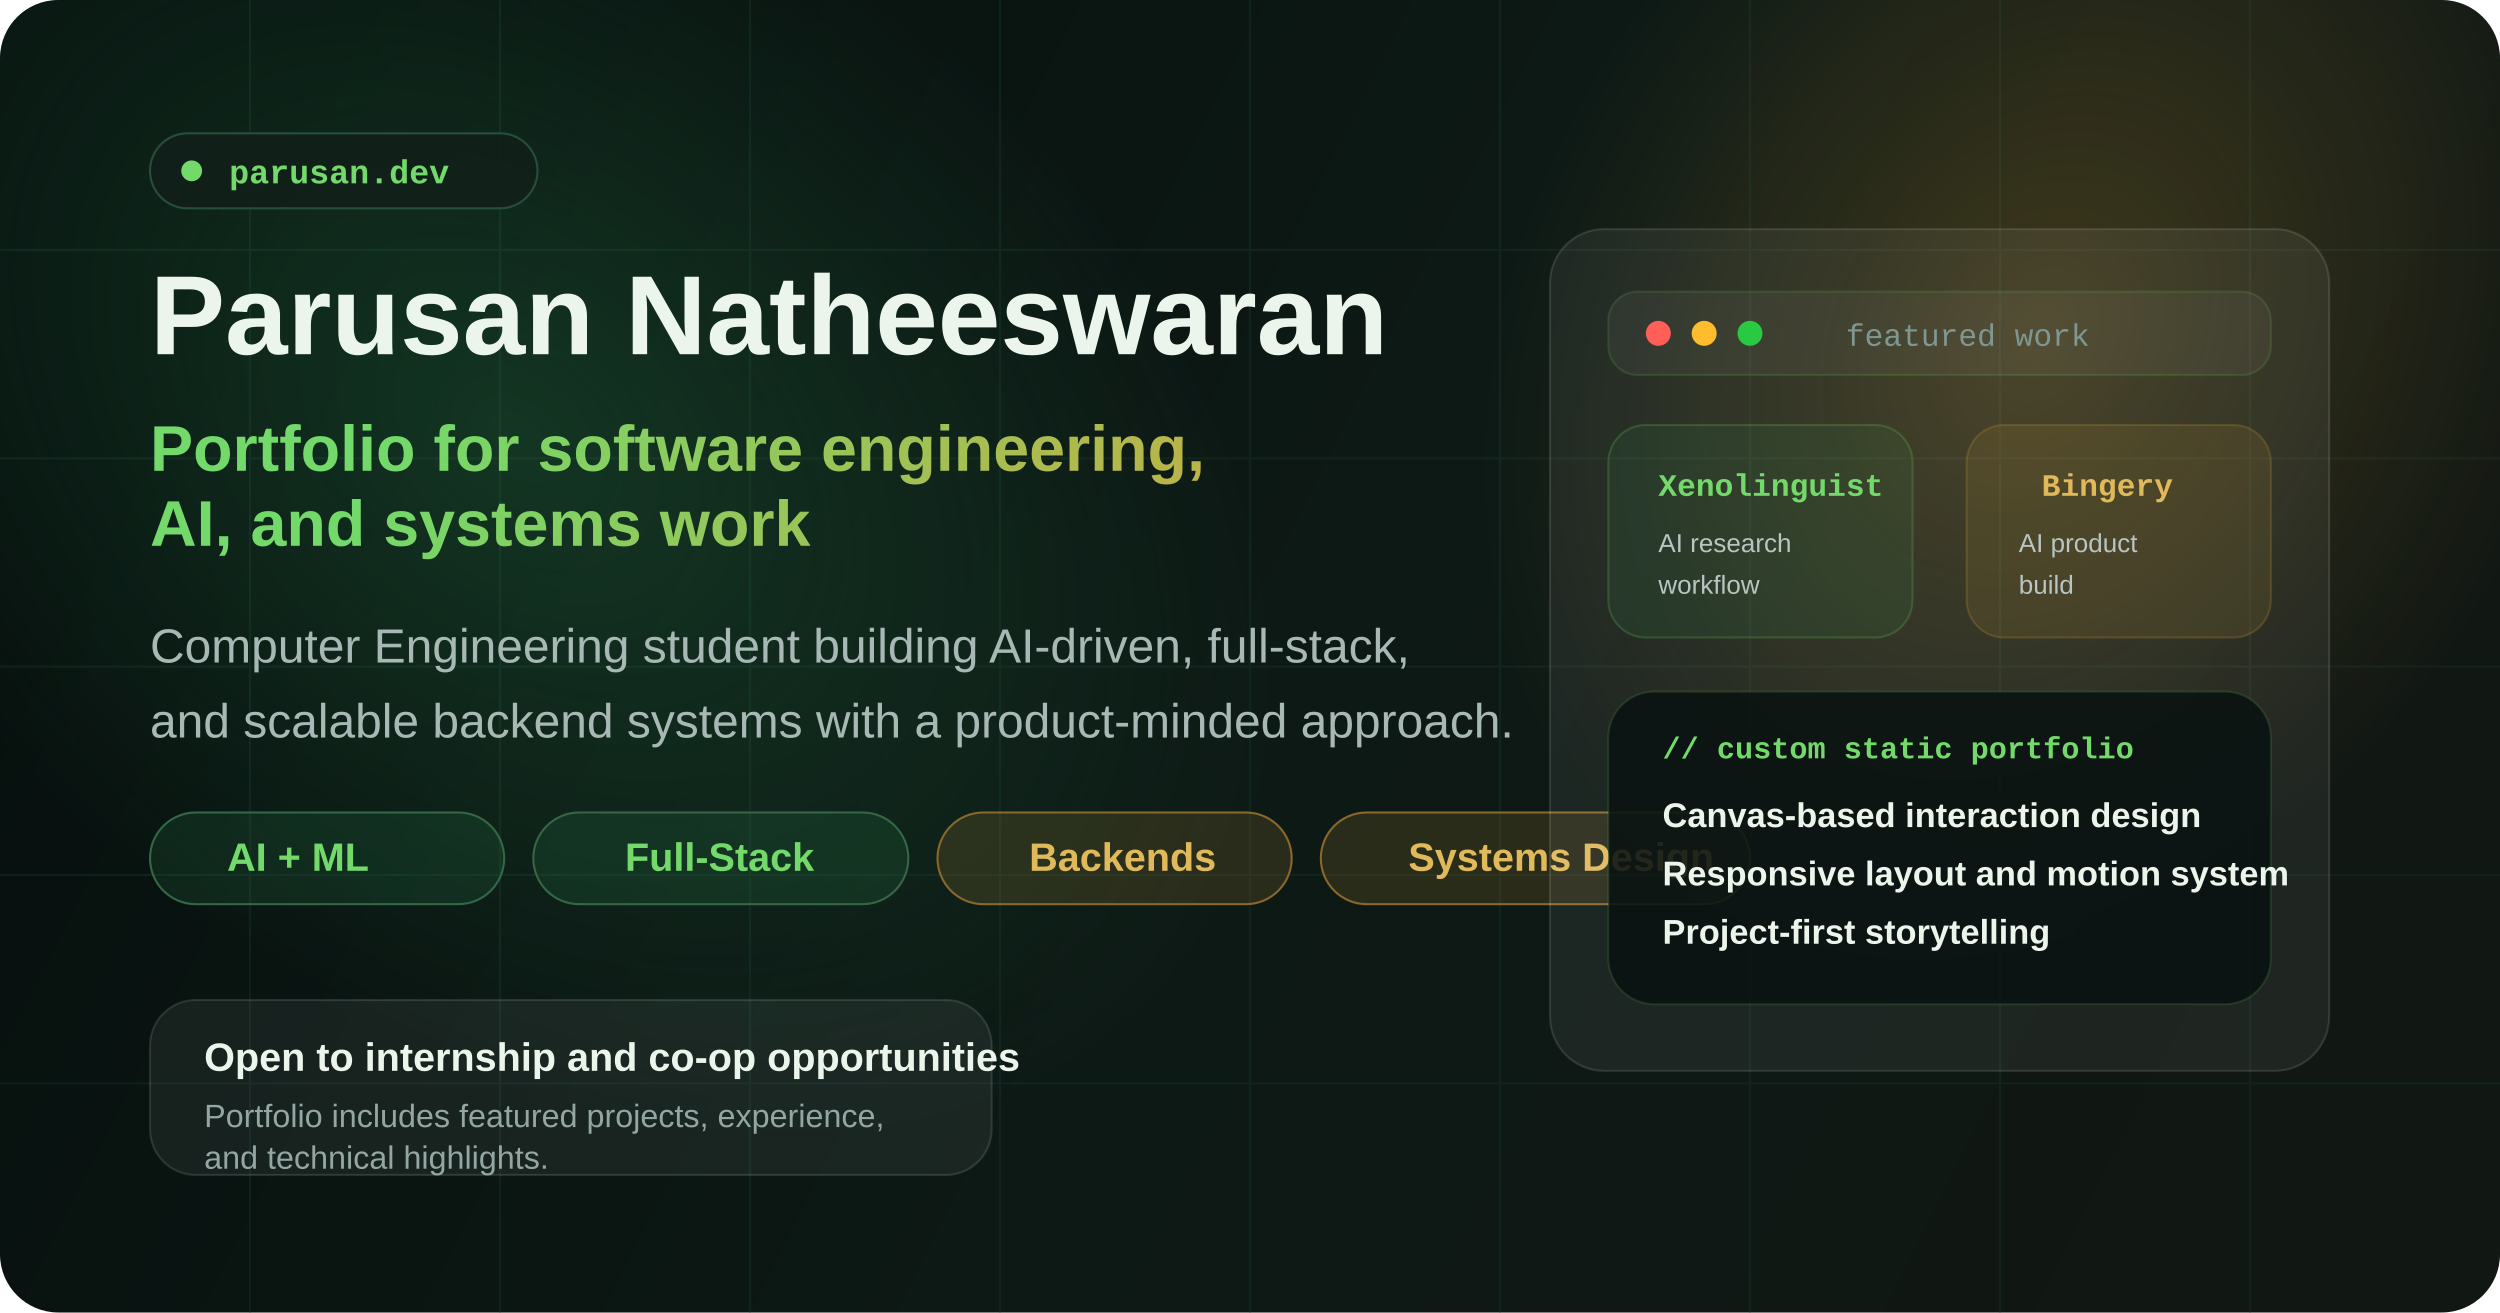
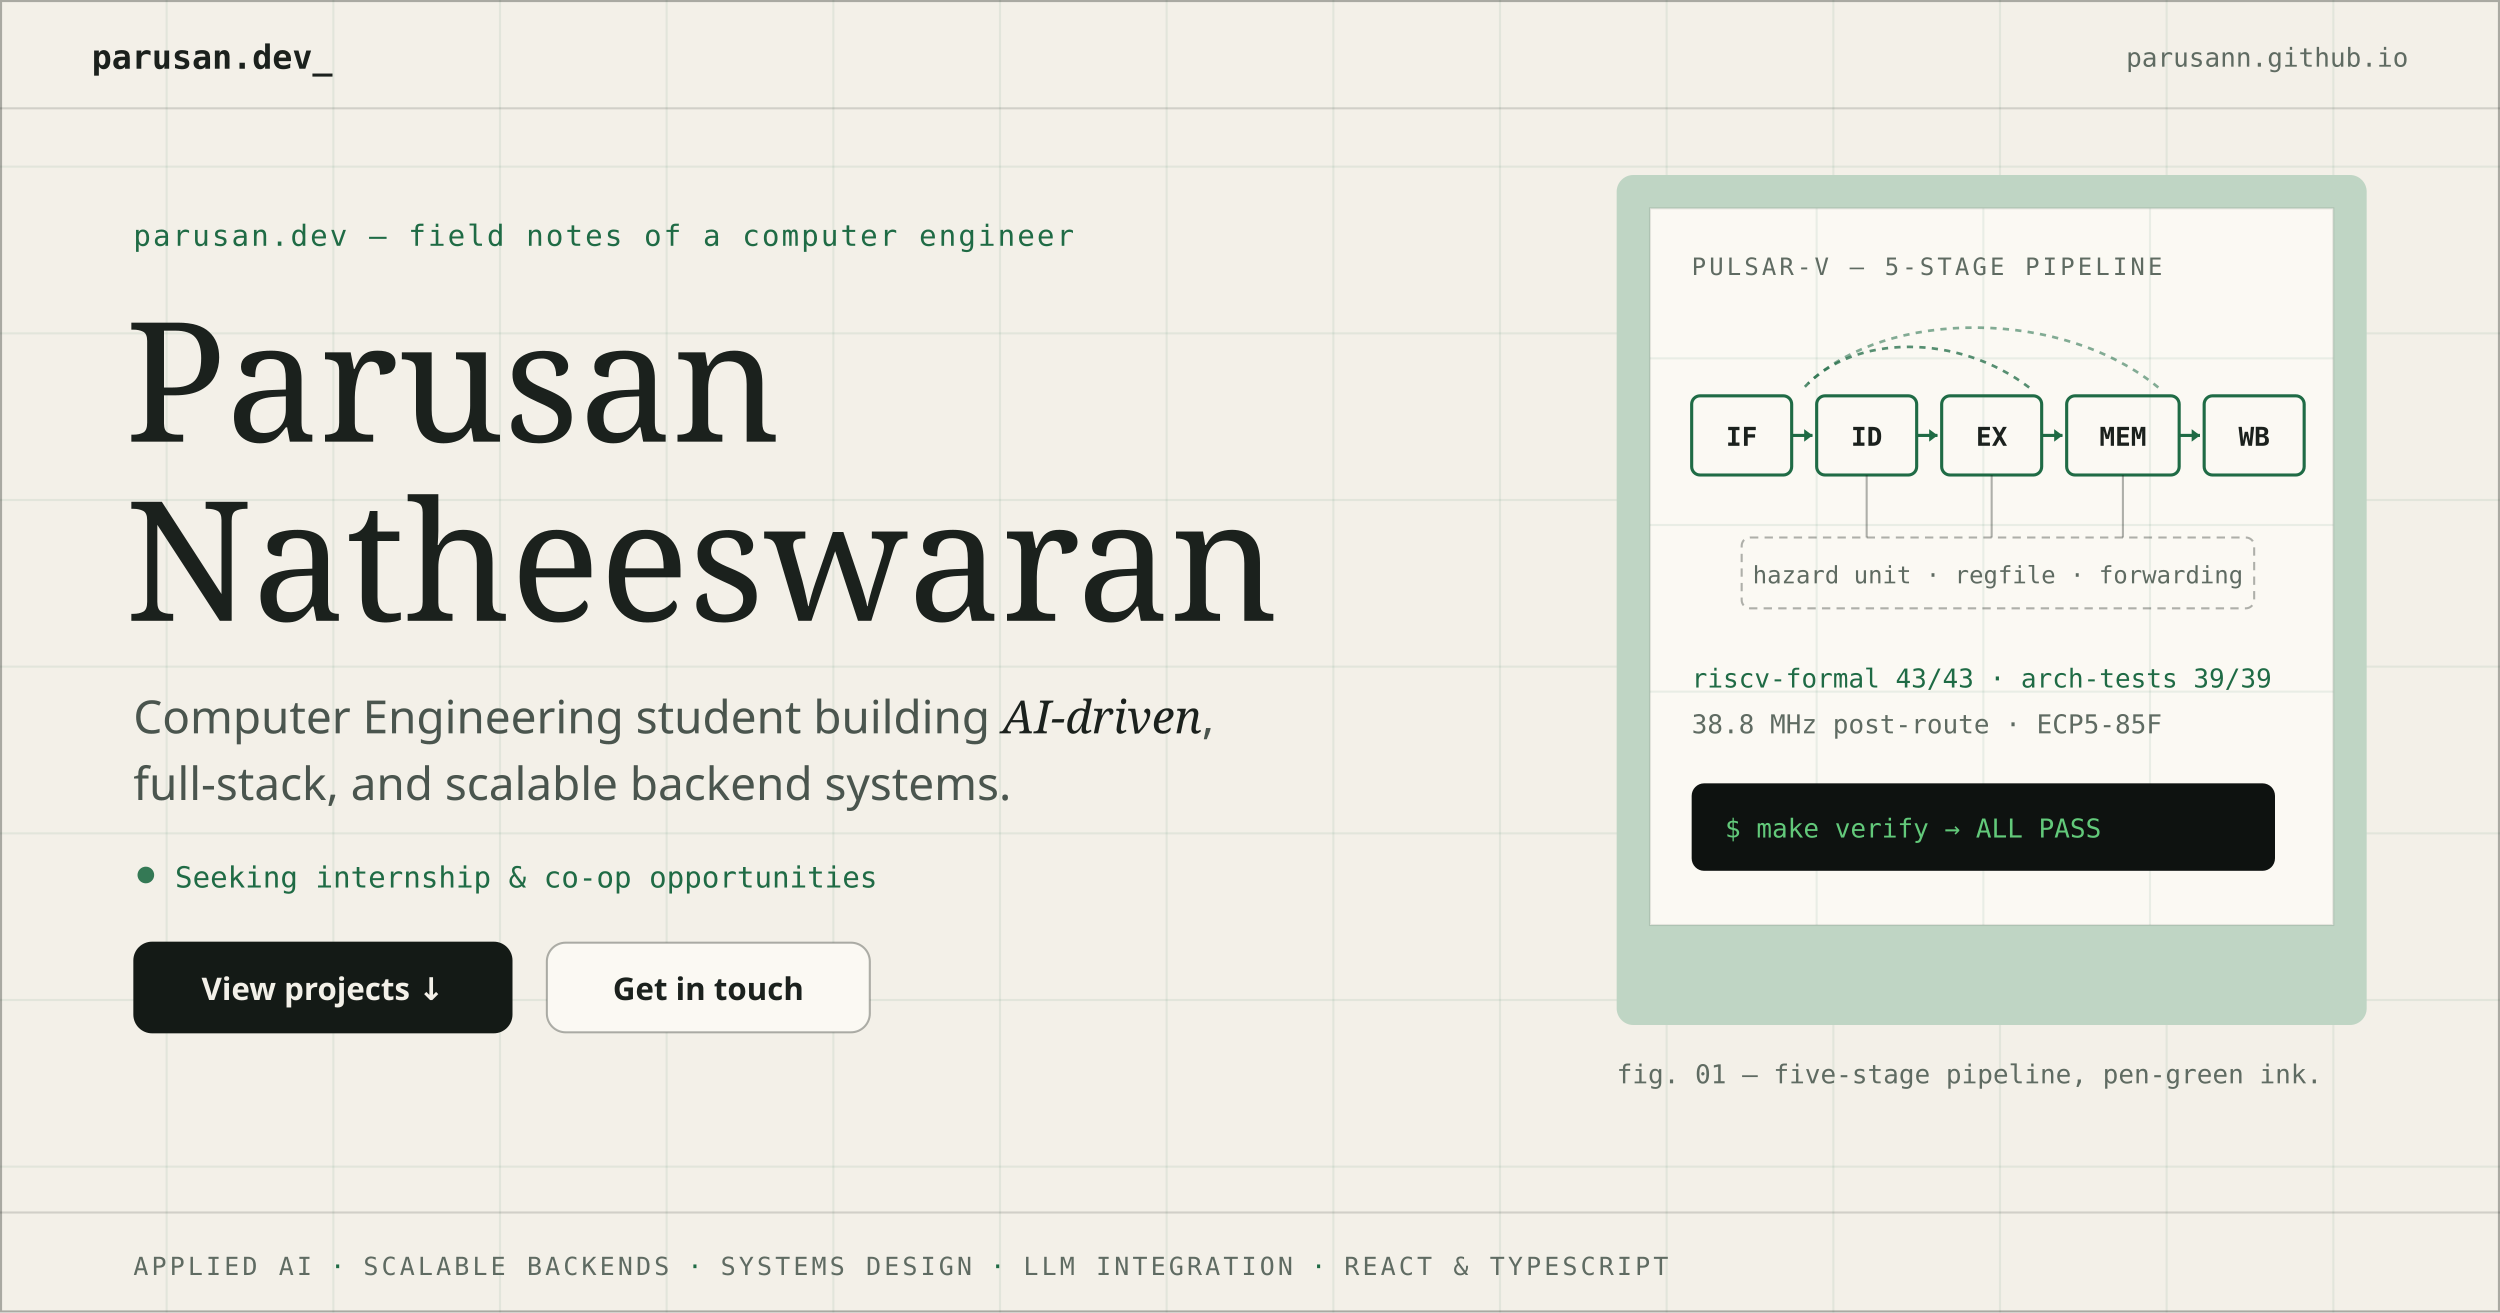
<svg xmlns="http://www.w3.org/2000/svg" width="1200" height="630" viewBox="0 0 1200 630" fill="none" role="img" aria-labelledby="title desc">
-   <defs>
-     <linearGradient id="bg" x1="110" y1="80" x2="1080" y2="570" gradientUnits="userSpaceOnUse">
-       <stop stop-color="#07100E" />
-       <stop offset="0.52" stop-color="#0D1915" />
-       <stop offset="1" stop-color="#111713" />
-     </linearGradient>
-     <radialGradient id="leftGlow" cx="0" cy="0" r="1" gradientUnits="userSpaceOnUse" gradientTransform="translate(250 210) rotate(39.4) scale(410 280)">
-       <stop stop-color="#2E8F52" stop-opacity="0.28" />
-       <stop offset="1" stop-color="#2E8F52" stop-opacity="0" />
-     </radialGradient>
-     <radialGradient id="rightGlow" cx="0" cy="0" r="1" gradientUnits="userSpaceOnUse" gradientTransform="translate(980 160) rotate(121) scale(320 250)">
-       <stop stop-color="#D9A33A" stop-opacity="0.24" />
-       <stop offset="1" stop-color="#D9A33A" stop-opacity="0" />
-     </radialGradient>
-     <linearGradient id="accent" x1="224" y1="148" x2="670" y2="378" gradientUnits="userSpaceOnUse">
-       <stop stop-color="#73D96A" />
-       <stop offset="1" stop-color="#D9A33A" />
-     </linearGradient>
-   </defs>
-   <rect width="1200" height="630" rx="28" fill="url(#bg)" />
-   <g opacity="0.4">
-     <path d="M0 120H1200" stroke="#17352B" />
-     <path d="M0 220H1200" stroke="#17352B" />
-     <path d="M0 320H1200" stroke="#17352B" />
-     <path d="M0 420H1200" stroke="#17352B" />
-     <path d="M0 520H1200" stroke="#17352B" />
-     <path d="M120 0V630" stroke="#17352B" />
-     <path d="M240 0V630" stroke="#17352B" />
-     <path d="M360 0V630" stroke="#17352B" />
-     <path d="M480 0V630" stroke="#17352B" />
-     <path d="M600 0V630" stroke="#17352B" />
-     <path d="M720 0V630" stroke="#17352B" />
-     <path d="M840 0V630" stroke="#17352B" />
-     <path d="M960 0V630" stroke="#17352B" />
-     <path d="M1080 0V630" stroke="#17352B" />
+   <rect width="1200" height="630" fill="#F3F0E8" />
+   <g stroke="rgba(31,107,69,0.08)" stroke-width="1">
+     <path d="M80 0V630" />
+     <path d="M160 0V630" />
+     <path d="M240 0V630" />
+     <path d="M320 0V630" />
+     <path d="M400 0V630" />
+     <path d="M480 0V630" />
+     <path d="M560 0V630" />
+     <path d="M640 0V630" />
+     <path d="M720 0V630" />
+     <path d="M800 0V630" />
+     <path d="M880 0V630" />
+     <path d="M960 0V630" />
+     <path d="M1040 0V630" />
+     <path d="M1120 0V630" />
+     <path d="M0 80H1200" />
+     <path d="M0 160H1200" />
+     <path d="M0 240H1200" />
+     <path d="M0 320H1200" />
+     <path d="M0 400H1200" />
+     <path d="M0 480H1200" />
+     <path d="M0 560H1200" />
  </g>
-   <rect width="1200" height="630" rx="28" fill="url(#leftGlow)" />
-   <rect width="1200" height="630" rx="28" fill="url(#rightGlow)" />
+   <path d="M0 52H1200" stroke="rgba(27,33,29,0.16)" />
+   <text x="44" y="33" fill="#1B211D" font-family="'JetBrains Mono', Consolas, monospace" font-size="16" font-weight="700">parusan.dev_</text>
+   <text x="1156" y="32" text-anchor="end" fill="#5F6B62" font-family="'JetBrains Mono', Consolas, monospace" font-size="12.5">parusann.github.io</text>
+   <text x="64" y="118" fill="#1F6B45" font-family="'JetBrains Mono', Consolas, monospace" font-size="14" letter-spacing="1">parusan.dev — field notes of a computer engineer</text>
+   <text x="60" y="212" fill="#1B211D" font-family="'Newsreader', Georgia, serif" font-size="80" font-weight="500">Parusan</text>
+   <text x="60" y="298" fill="#1B211D" font-family="'Newsreader', Georgia, serif" font-size="80" font-weight="500">Natheeswaran</text>
+   <text x="64" y="352" fill="#4A554E" font-family="'IBM Plex Sans', 'Segoe UI', sans-serif" font-size="22">Computer Engineering student building <tspan fill="#1B211D" font-family="'Newsreader', Georgia, serif" font-style="italic">AI-driven</tspan>,</text>
+   <text x="64" y="384" fill="#4A554E" font-family="'IBM Plex Sans', 'Segoe UI', sans-serif" font-size="22">full-stack, and scalable backend systems.</text>
+   <circle cx="70" cy="420" r="4" fill="#1F6B45" opacity="0.9" />
+   <text x="84" y="426" fill="#1F6B45" font-family="'JetBrains Mono', Consolas, monospace" font-size="14">Seeking internship &amp; co-op opportunities</text>
  <g>
-     <rect x="72" y="64" width="186" height="36" rx="18" fill="rgba(17,31,26,0.88)" stroke="#274D3D" />
-     <circle cx="92" cy="82" r="5" fill="#73D96A" />
-     <text x="110" y="88" fill="#73D96A" font-family="Consolas, 'Courier New', monospace" font-size="16" font-weight="700">parusan.dev</text>
-   </g>
-   <text x="72" y="170" fill="#ECF5EB" font-family="'Segoe UI', Arial, sans-serif" font-size="54" font-weight="800">Parusan Natheeswaran</text>
-   <text x="72" y="226" fill="url(#accent)" font-family="'Segoe UI', Arial, sans-serif" font-size="31" font-weight="700">
-     <tspan x="72" dy="0">Portfolio for software engineering,</tspan>
-     <tspan x="72" dy="36">AI, and systems work</tspan>
-   </text>
-   <text x="72" y="318" fill="#A8B8B4" font-family="'Segoe UI', Arial, sans-serif" font-size="23">
-     <tspan x="72" dy="0">Computer Engineering student building AI-driven, full-stack,</tspan>
-     <tspan x="72" dy="36">and scalable backend systems with a product-minded approach.</tspan>
-   </text>
-   <g font-family="'Segoe UI', Arial, sans-serif" font-size="19" font-weight="600">
-     <rect x="72" y="390" width="170" height="44" rx="22" fill="rgba(46,143,82,0.16)" stroke="#336746" />
-     <text x="109" y="418" fill="#73D96A">AI + ML</text>
-     <rect x="256" y="390" width="180" height="44" rx="22" fill="rgba(46,143,82,0.16)" stroke="#336746" />
-     <text x="300" y="418" fill="#73D96A">Full-Stack</text>
-     <rect x="450" y="390" width="170" height="44" rx="22" fill="rgba(217,163,58,0.14)" stroke="#8A672B" />
-     <text x="494" y="418" fill="#E0B95B">Backends</text>
-     <rect x="634" y="390" width="206" height="44" rx="22" fill="rgba(217,163,58,0.14)" stroke="#8A672B" />
-     <text x="676" y="418" fill="#E0B95B">Systems Design</text>
+     <rect x="64" y="452" width="182" height="44" rx="9" fill="#141A16" />
+     <text x="155" y="480" text-anchor="middle" fill="#F3F0E8" font-family="'IBM Plex Sans', 'Segoe UI', sans-serif" font-size="15" font-weight="600">View projects ↓</text>
+     <rect x="262.5" y="452.5" width="155" height="43" rx="9" fill="#FBF9F3" stroke="rgba(27,33,29,0.34)" />
+     <text x="340" y="480" text-anchor="middle" fill="#1B211D" font-family="'IBM Plex Sans', 'Segoe UI', sans-serif" font-size="15" font-weight="600">Get in touch</text>
  </g>
  <g>
-     <rect x="72" y="480" width="404" height="84" rx="22" fill="rgba(255,255,255,0.06)" stroke="rgba(255,255,255,0.12)" />
-     <text x="98" y="514" fill="#ECF5EB" font-family="'Segoe UI', Arial, sans-serif" font-size="19" font-weight="700">Open to internship and co-op opportunities</text>
-     <text x="98" y="541" fill="#93A6A2" font-family="'Segoe UI', Arial, sans-serif" font-size="15.5">
-       <tspan x="98" dy="0">Portfolio includes featured projects, experience,</tspan>
-       <tspan x="98" dy="20">and technical highlights.</tspan>
-     </text>
+     <rect x="776" y="84" width="360" height="408" rx="8" fill="#BFD5C4" />
+     <rect x="792" y="100" width="328" height="344" fill="#FBF9F3" stroke="rgba(27,33,29,0.10)" />
+     <g stroke="rgba(31,107,69,0.08)" stroke-width="1">
+       <path d="M792 172H1120" />
+       <path d="M792 252H1120" />
+       <path d="M792 332H1120" />
+       <path d="M872 100V444" />
+       <path d="M952 100V444" />
+       <path d="M1032 100V444" />
+     </g>
+     <text x="812" y="132" fill="#5F6B62" font-family="'JetBrains Mono', Consolas, monospace" font-size="11.5" letter-spacing="1.5">PULSAR-V — 5-STAGE PIPELINE</text>
+     <path d="M974 186 C 940 160, 890 160, 866 186" stroke="#1F6B45" stroke-width="1.3" stroke-dasharray="3 3" opacity="0.75" />
+     <path d="M1036 186 C 990 148, 906 148, 868 184" stroke="#1F6B45" stroke-width="1.3" stroke-dasharray="3 3" opacity="0.55" />
+     <g font-family="'JetBrains Mono', Consolas, monospace" font-size="12.5" font-weight="700">
+       <rect x="812" y="190" width="48" height="38" rx="4" stroke="#1F6B45" stroke-width="1.5" fill="none" />
+       <text x="836" y="214" text-anchor="middle" fill="#1B211D">IF</text>
+       <path d="M860 209H870" stroke="#1F6B45" stroke-width="1.5" />
+       <path d="M870 209l-4 -3v6z" fill="#1F6B45" />
+       <rect x="872" y="190" width="48" height="38" rx="4" stroke="#1F6B45" stroke-width="1.5" fill="none" />
+       <text x="896" y="214" text-anchor="middle" fill="#1B211D">ID</text>
+       <path d="M920 209H930" stroke="#1F6B45" stroke-width="1.5" />
+       <path d="M930 209l-4 -3v6z" fill="#1F6B45" />
+       <rect x="932" y="190" width="48" height="38" rx="4" stroke="#1F6B45" stroke-width="1.5" fill="none" />
+       <text x="956" y="214" text-anchor="middle" fill="#1B211D">EX</text>
+       <path d="M980 209H990" stroke="#1F6B45" stroke-width="1.5" />
+       <path d="M990 209l-4 -3v6z" fill="#1F6B45" />
+       <rect x="992" y="190" width="54" height="38" rx="4" stroke="#1F6B45" stroke-width="1.5" fill="none" />
+       <text x="1019" y="214" text-anchor="middle" fill="#1B211D">MEM</text>
+       <path d="M1046 209H1056" stroke="#1F6B45" stroke-width="1.5" />
+       <path d="M1056 209l-4 -3v6z" fill="#1F6B45" />
+       <rect x="1058" y="190" width="48" height="38" rx="4" stroke="#1F6B45" stroke-width="1.5" fill="none" />
+       <text x="1082" y="214" text-anchor="middle" fill="#1B211D">WB</text>
+     </g>
+     <rect x="836" y="258" width="246" height="34" rx="4" stroke="rgba(27,33,29,0.34)" stroke-dasharray="4 3" fill="none" />
+     <text x="959" y="280" text-anchor="middle" fill="#5F6B62" font-family="'JetBrains Mono', Consolas, monospace" font-size="11.5">hazard unit · regfile · forwarding</text>
+     <path d="M896 258V228" stroke="rgba(27,33,29,0.34)" stroke-width="1" />
+     <path d="M956 258V228" stroke="rgba(27,33,29,0.34)" stroke-width="1" />
+     <path d="M1019 258V228" stroke="rgba(27,33,29,0.34)" stroke-width="1" />
+     <text x="812" y="330" fill="#1F6B45" font-family="'JetBrains Mono', Consolas, monospace" font-size="12.5">riscv-formal 43/43 · arch-tests 39/39</text>
+     <text x="812" y="352" fill="#5F6B62" font-family="'JetBrains Mono', Consolas, monospace" font-size="12.5">38.8 MHz post-route · ECP5-85F</text>
+     <rect x="812" y="376" width="280" height="42" rx="6" fill="#0E1210" />
+     <text x="828" y="402" fill="#62C97A" font-family="'JetBrains Mono', Consolas, monospace" font-size="12.5">$ make verify → ALL PASS</text>
  </g>
-   <g>
-     <rect x="744" y="110" width="374" height="404" rx="26" fill="rgba(255,255,255,0.06)" stroke="rgba(255,255,255,0.12)" />
-     <rect x="772" y="140" width="318" height="40" rx="14" fill="rgba(255,255,255,0.05)" stroke="rgba(115,217,106,0.14)" />
-     <circle cx="796" cy="160" r="6" fill="#FF5F57" />
-     <circle cx="818" cy="160" r="6" fill="#FFBD2E" />
-     <circle cx="840" cy="160" r="6" fill="#28CA42" />
-     <text x="886" y="166" fill="#7F9691" font-family="Consolas, 'Courier New', monospace" font-size="15">featured work</text>
-     <rect x="772" y="204" width="146" height="102" rx="18" fill="rgba(46,143,82,0.12)" stroke="rgba(115,217,106,0.2)" />
-     <text x="796" y="238" fill="#73D96A" font-family="Consolas, 'Courier New', monospace" font-size="15" font-weight="700">Xenolinguist</text>
-     <text x="796" y="265" fill="#B8C5C2" font-family="'Segoe UI', Arial, sans-serif" font-size="12.5">
-       <tspan x="796" dy="0">AI research</tspan>
-       <tspan x="796" dy="20">workflow</tspan>
-     </text>
-     <rect x="944" y="204" width="146" height="102" rx="18" fill="rgba(217,163,58,0.11)" stroke="rgba(217,163,58,0.2)" />
-     <text x="980" y="238" fill="#E0B95B" font-family="Consolas, 'Courier New', monospace" font-size="15" font-weight="700">Bingery</text>
-     <text x="969" y="265" fill="#B8C5C2" font-family="'Segoe UI', Arial, sans-serif" font-size="12.5">
-       <tspan x="969" dy="0">AI product</tspan>
-       <tspan x="969" dy="20">build</tspan>
-     </text>
-     <rect x="772" y="332" width="318" height="150" rx="22" fill="rgba(10,19,17,0.88)" stroke="rgba(115,217,106,0.14)" />
-     <text x="798" y="364" fill="#73D96A" font-family="Consolas, 'Courier New', monospace" font-size="14.5" font-weight="700">// custom static portfolio</text>
-     <text x="798" y="397" fill="#ECF5EB" font-family="'Segoe UI', Arial, sans-serif" font-size="16.5" font-weight="600">Canvas-based interaction design</text>
-     <text x="798" y="425" fill="#ECF5EB" font-family="'Segoe UI', Arial, sans-serif" font-size="16.5" font-weight="600">Responsive layout and motion system</text>
-     <text x="798" y="453" fill="#ECF5EB" font-family="'Segoe UI', Arial, sans-serif" font-size="16.5" font-weight="600">Project-first storytelling</text>
-   </g>
+   <text x="776" y="520" fill="#5F6B62" font-family="'JetBrains Mono', Consolas, monospace" font-size="12.5">fig. 01 — five-stage pipeline, pen-green ink.</text>
+   <path d="M0 582H1200" stroke="rgba(27,33,29,0.16)" />
+   <text x="64" y="612" fill="#5F6B62" font-family="'JetBrains Mono', Consolas, monospace" font-size="12" letter-spacing="1.5">APPLIED AI <tspan fill="#1F6B45">·</tspan> SCALABLE BACKENDS <tspan fill="#1F6B45">·</tspan> SYSTEMS DESIGN <tspan fill="#1F6B45">·</tspan> LLM INTEGRATION <tspan fill="#1F6B45">·</tspan> REACT &amp; TYPESCRIPT</text>
+   <rect x="0.5" y="0.5" width="1199" height="629" stroke="rgba(27,33,29,0.34)" />
</svg>
